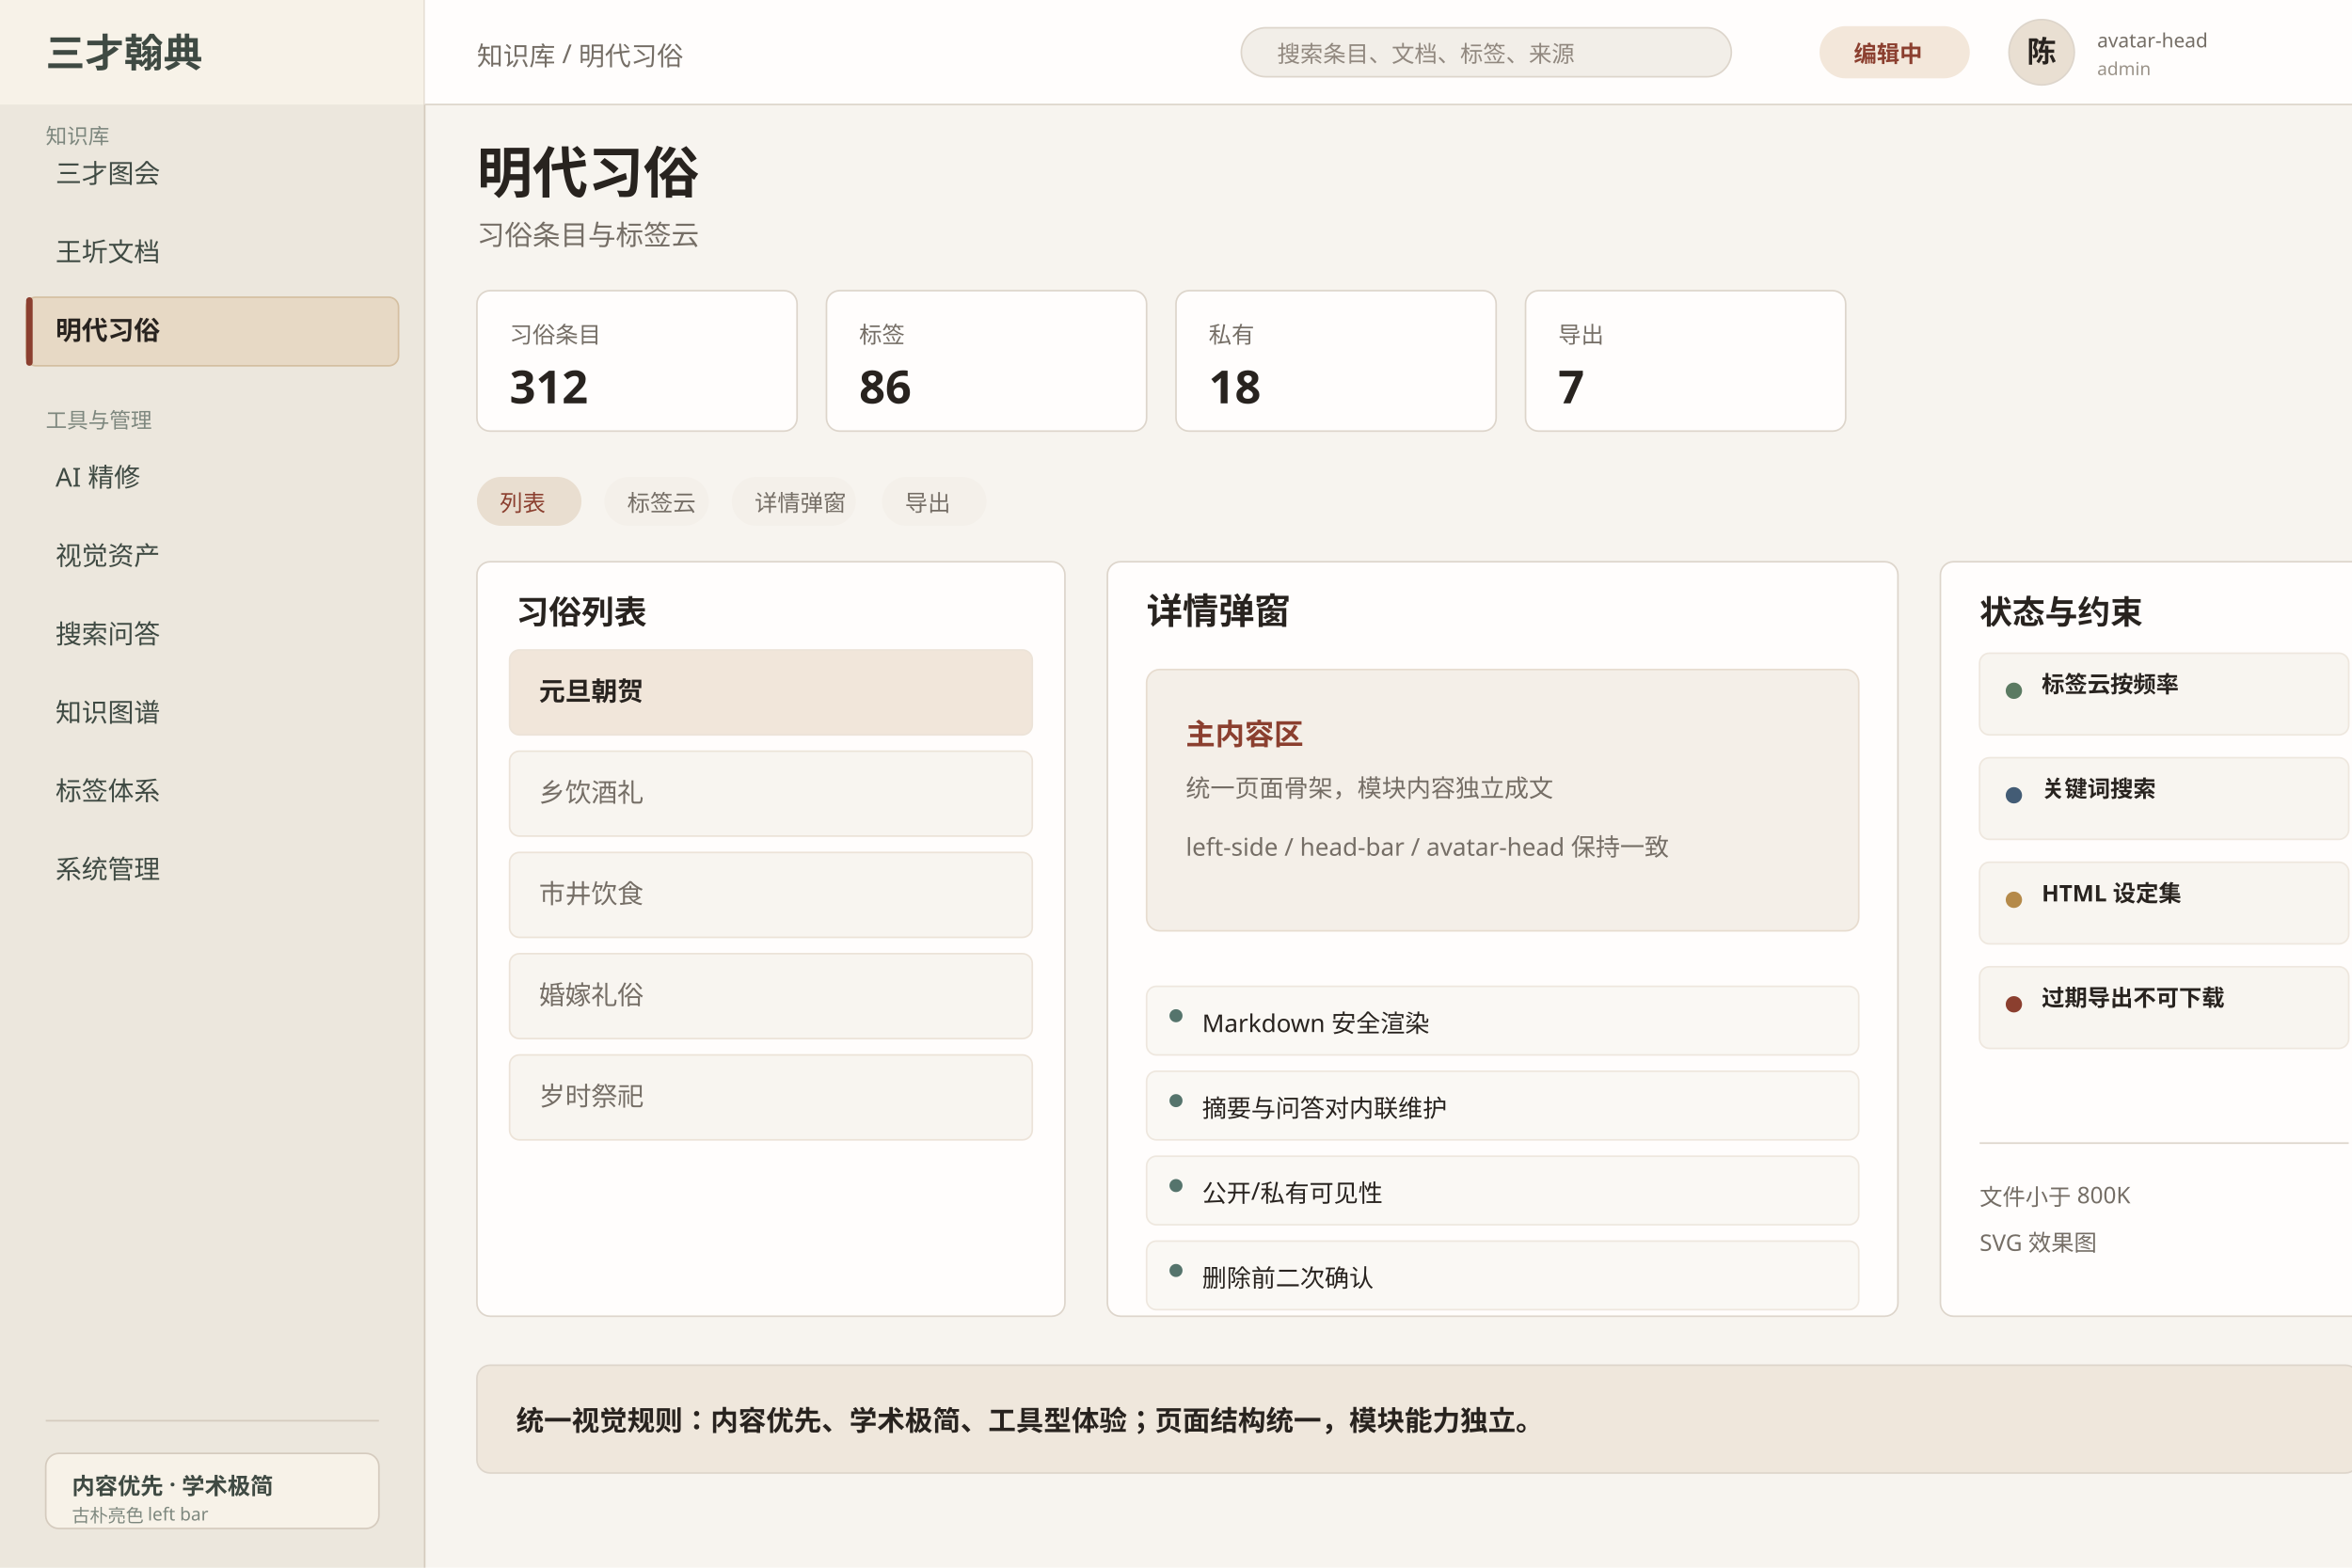
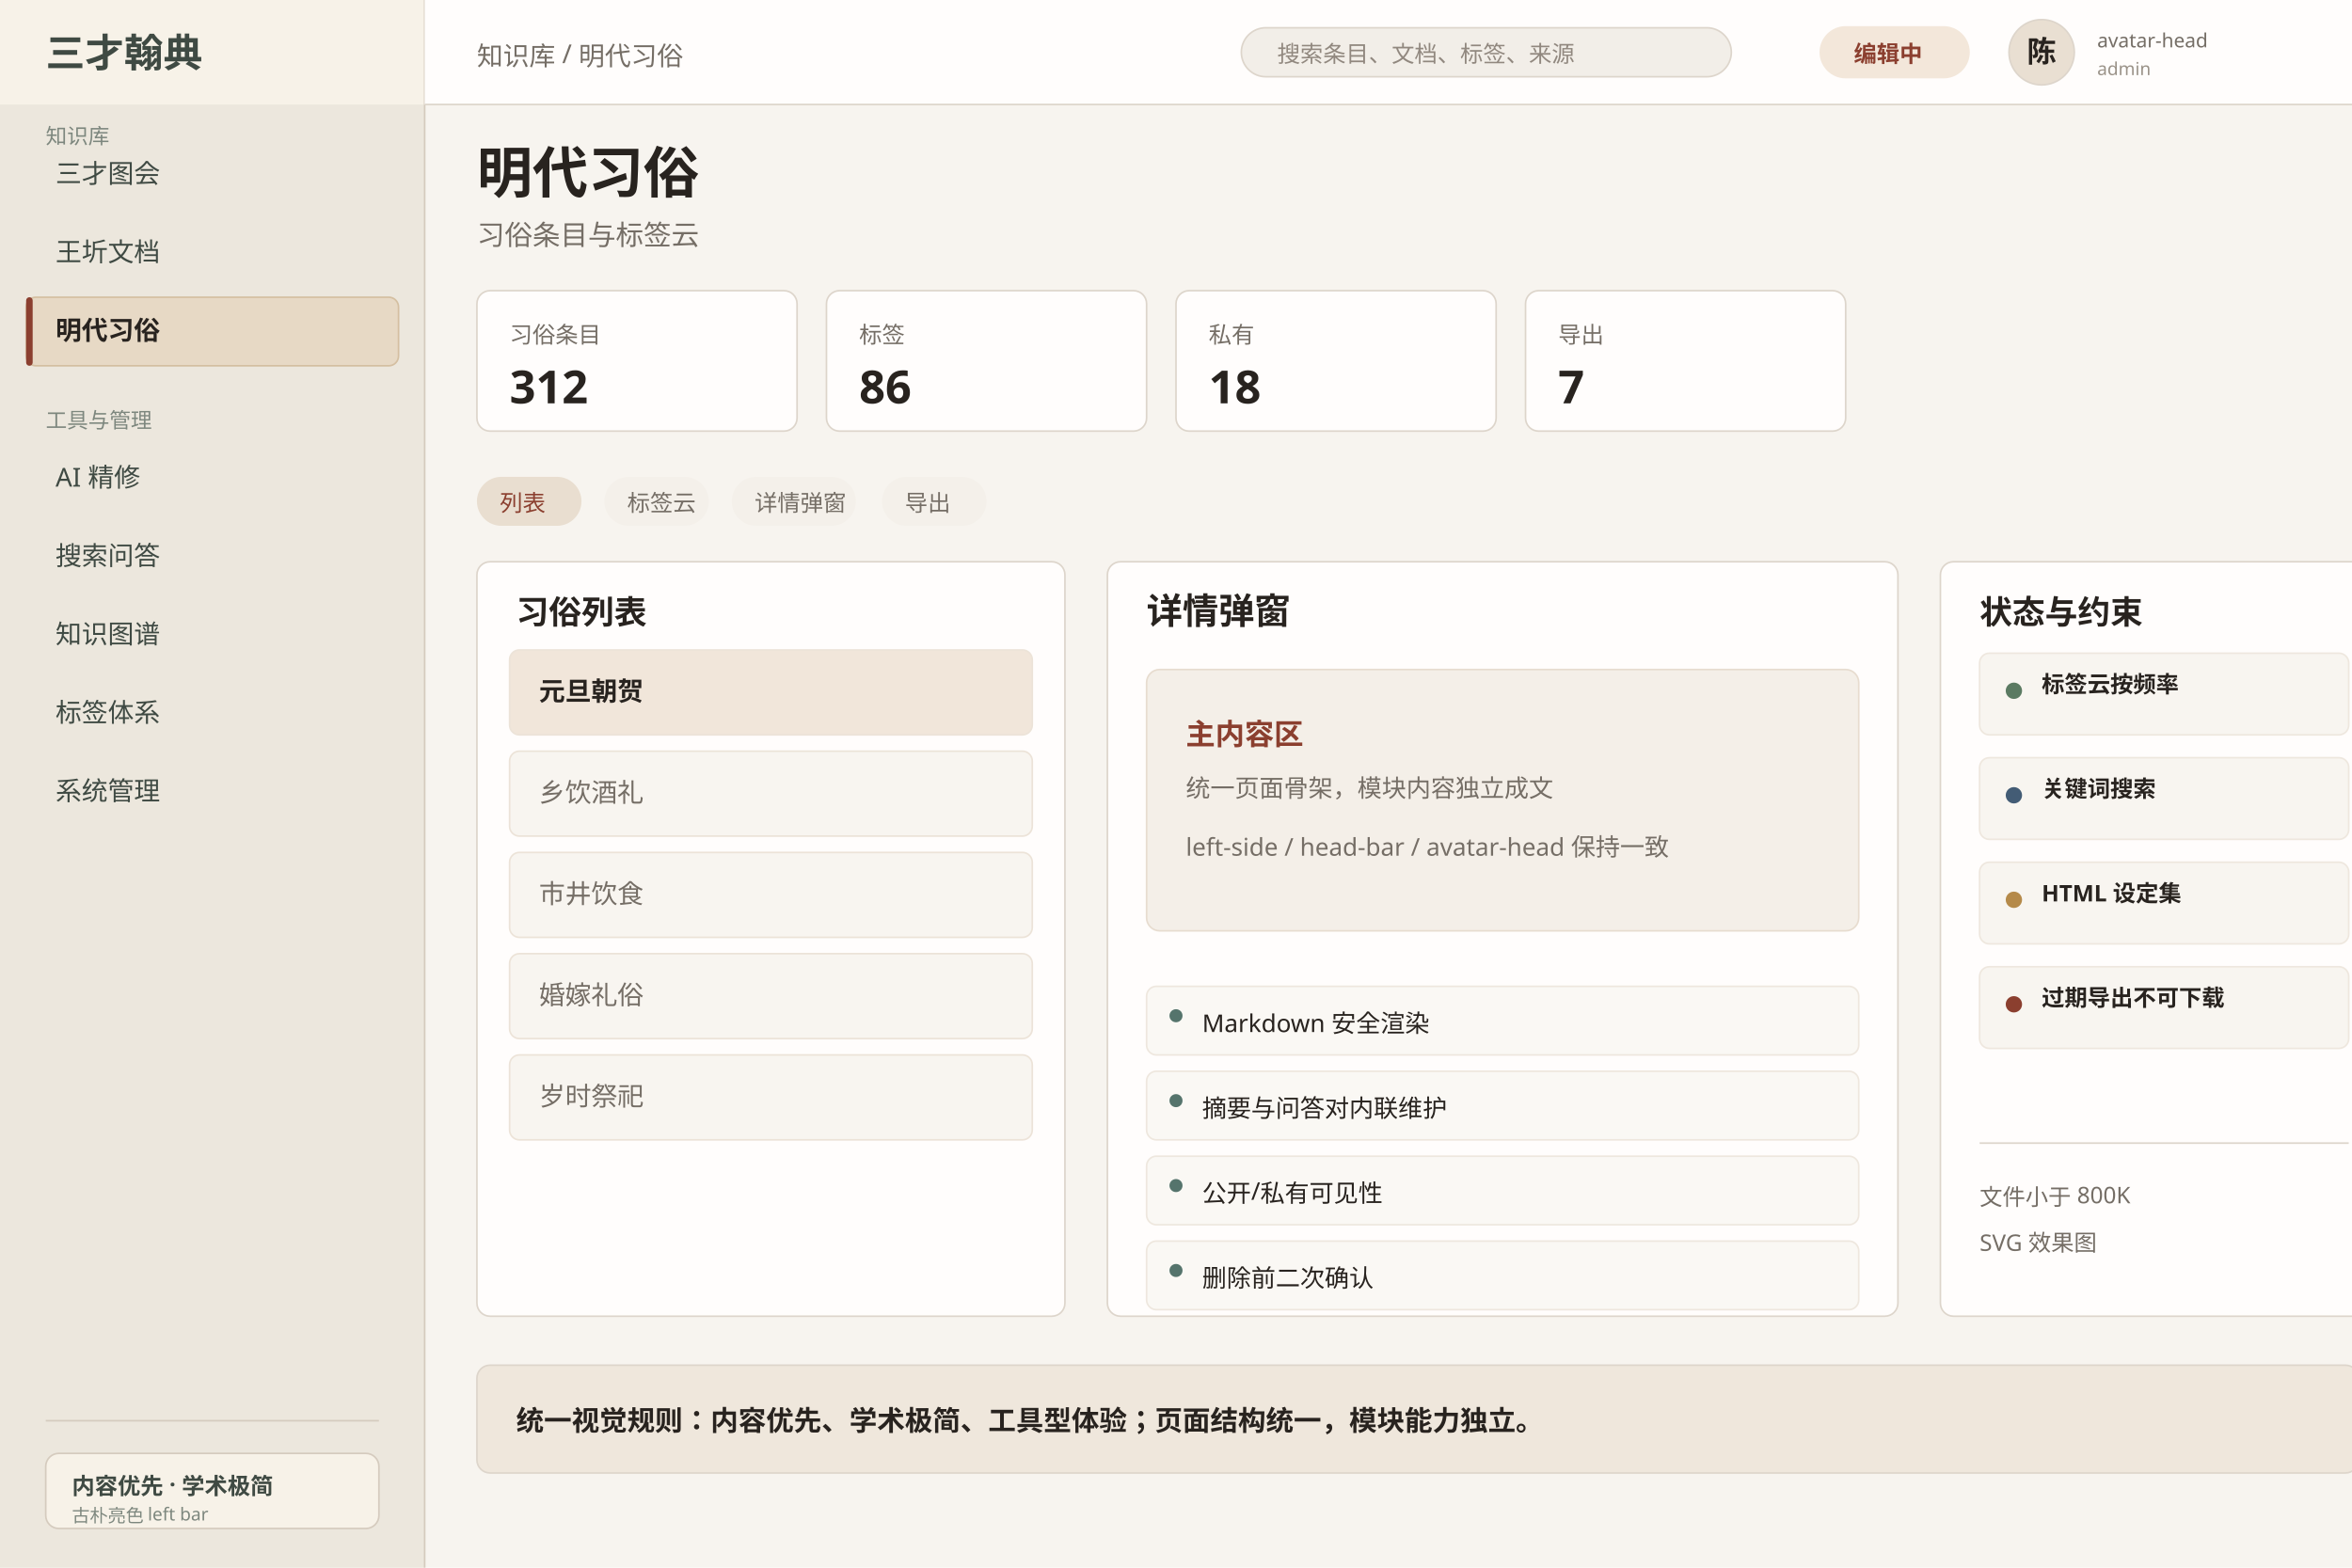
<svg xmlns="http://www.w3.org/2000/svg" width="1440" height="960" viewBox="0 0 1440 960">
  <rect x="0" y="0" width="1440" height="960" rx="0" fill="#F7F4EF" stroke="none" stroke-width="1" />
  <rect x="0" y="0" width="260" height="960" rx="0" fill="#ECE7DD" stroke="none" stroke-width="1" />
  <rect x="0" y="0" width="260" height="64" rx="0" fill="#F7F2E8" stroke="none" stroke-width="1" />
  <line x1="260" y1="0" x2="260" y2="960" stroke="#D5CBBE" stroke-width="1" />
  <text x="28" y="41" font-family="Noto Sans SC, Source Han Sans SC, PingFang SC, sans-serif" font-size="24" font-weight="700" fill="#3F4A43" text-anchor="start">三才翰典</text>
  <text x="28" y="88" font-family="Noto Sans SC, Source Han Sans SC, PingFang SC, sans-serif" font-size="13" font-weight="500" fill="#7D877E" text-anchor="start">知识库</text>
  <text x="34" y="112" font-family="Noto Sans SC, Source Han Sans SC, PingFang SC, sans-serif" font-size="16" font-weight="400" fill="#3F4A43" text-anchor="start">三才图会</text>
  <text x="34" y="160" font-family="Noto Sans SC, Source Han Sans SC, PingFang SC, sans-serif" font-size="16" font-weight="400" fill="#3F4A43" text-anchor="start">王圻文档</text>
  <rect x="16" y="182" width="228" height="42" rx="6" fill="#E7D9C5" stroke="#D4BFA1" stroke-width="1" />
  <rect x="16" y="182" width="4" height="42" rx="2" fill="#8B3F2F" stroke="none" stroke-width="1" />
  <text x="34" y="208" font-family="Noto Sans SC, Source Han Sans SC, PingFang SC, sans-serif" font-size="16" font-weight="600" fill="#28231F" text-anchor="start">明代习俗</text>
  <text x="28" y="262" font-family="Noto Sans SC, Source Han Sans SC, PingFang SC, sans-serif" font-size="13" font-weight="500" fill="#7D877E" text-anchor="start">工具与管理</text>
  <text x="34" y="298" font-family="Noto Sans SC, Source Han Sans SC, PingFang SC, sans-serif" font-size="16" font-weight="400" fill="#3F4A43" text-anchor="start">AI 精修</text>
-   <text x="34" y="346" font-family="Noto Sans SC, Source Han Sans SC, PingFang SC, sans-serif" font-size="16" font-weight="400" fill="#3F4A43" text-anchor="start">视觉资产</text>
-   <text x="34" y="394" font-family="Noto Sans SC, Source Han Sans SC, PingFang SC, sans-serif" font-size="16" font-weight="400" fill="#3F4A43" text-anchor="start">搜索问答</text>
-   <text x="34" y="442" font-family="Noto Sans SC, Source Han Sans SC, PingFang SC, sans-serif" font-size="16" font-weight="400" fill="#3F4A43" text-anchor="start">知识图谱</text>
-   <text x="34" y="490" font-family="Noto Sans SC, Source Han Sans SC, PingFang SC, sans-serif" font-size="16" font-weight="400" fill="#3F4A43" text-anchor="start">标签体系</text>
-   <text x="34" y="538" font-family="Noto Sans SC, Source Han Sans SC, PingFang SC, sans-serif" font-size="16" font-weight="400" fill="#3F4A43" text-anchor="start">系统管理</text>
+   <text x="34" y="346" font-family="Noto Sans SC, Source Han Sans SC, PingFang SC, sans-serif" font-size="16" font-weight="400" fill="#3F4A43" text-anchor="start">搜索问答</text>
+   <text x="34" y="394" font-family="Noto Sans SC, Source Han Sans SC, PingFang SC, sans-serif" font-size="16" font-weight="400" fill="#3F4A43" text-anchor="start">知识图谱</text>
+   <text x="34" y="442" font-family="Noto Sans SC, Source Han Sans SC, PingFang SC, sans-serif" font-size="16" font-weight="400" fill="#3F4A43" text-anchor="start">标签体系</text>
+   <text x="34" y="490" font-family="Noto Sans SC, Source Han Sans SC, PingFang SC, sans-serif" font-size="16" font-weight="400" fill="#3F4A43" text-anchor="start">系统管理</text>
  <line x1="28" y1="870" x2="232" y2="870" stroke="#D5CBBE" stroke-width="1" />
  <rect x="28" y="890" width="204" height="46" rx="8" fill="#F7F2E8" stroke="#D5CBBE" stroke-width="1" />
  <text x="44" y="915" font-family="Noto Sans SC, Source Han Sans SC, PingFang SC, sans-serif" font-size="14" font-weight="600" fill="#3F4A43" text-anchor="start">内容优先 · 学术极简</text>
  <text x="44" y="932" font-family="Noto Sans SC, Source Han Sans SC, PingFang SC, sans-serif" font-size="11" font-weight="400" fill="#7D877E" text-anchor="start">古朴亮色 left bar</text>
  <rect x="260" y="0" width="1180" height="64" rx="0" fill="#FFFDFC" stroke="none" stroke-width="1" />
  <line x1="260" y1="64" x2="1440" y2="64" stroke="#DDD5CB" stroke-width="1" />
  <text x="292" y="40" font-family="Noto Sans SC, Source Han Sans SC, PingFang SC, sans-serif" font-size="16" font-weight="500" fill="#756E66" text-anchor="start">知识库 / 明代习俗</text>
  <rect x="760" y="17" width="300" height="30" rx="15" fill="#F2EEE8" stroke="#DDD5CB" stroke-width="1" />
  <text x="782" y="38" font-family="Noto Sans SC, Source Han Sans SC, PingFang SC, sans-serif" font-size="14" font-weight="400" fill="#91887F" text-anchor="start">搜索条目、文档、标签、来源</text>
  <rect x="1114" y="16" width="92" height="32" rx="16" fill="#F3E7DA" stroke="none" stroke-width="1" />
  <text x="1135" y="38" font-family="Noto Sans SC, Source Han Sans SC, PingFang SC, sans-serif" font-size="14" font-weight="600" fill="#8B3F2F" text-anchor="start">编辑中</text>
  <rect x="1230" y="12" width="40" height="40" rx="20" fill="#E9DFD2" stroke="#DDD5CB" stroke-width="1" />
  <text x="1250" y="38" font-family="Noto Sans SC, Source Han Sans SC, PingFang SC, sans-serif" font-size="18" font-weight="700" fill="#28231F" text-anchor="middle">陈</text>
  <text x="1284" y="29" font-family="Noto Sans SC, Source Han Sans SC, PingFang SC, sans-serif" font-size="12" font-weight="500" fill="#756E66" text-anchor="start">avatar-head</text>
  <text x="1284" y="46" font-family="Noto Sans SC, Source Han Sans SC, PingFang SC, sans-serif" font-size="11" font-weight="400" fill="#9A9288" text-anchor="start">admin</text>
  <text x="292" y="118" font-family="Noto Sans SC, Source Han Sans SC, PingFang SC, sans-serif" font-size="34" font-weight="700" fill="#28231F" text-anchor="start">明代习俗</text>
  <text x="292" y="150" font-family="Noto Sans SC, Source Han Sans SC, PingFang SC, sans-serif" font-size="17" font-weight="400" fill="#756E66" text-anchor="start">习俗条目与标签云</text>
  <rect x="292" y="178" width="196" height="86" rx="8" fill="#FFFDFC" stroke="#DDD5CB" stroke-width="1" />
  <text x="312" y="210" font-family="Noto Sans SC, Source Han Sans SC, PingFang SC, sans-serif" font-size="14" font-weight="500" fill="#756E66" text-anchor="start">习俗条目</text>
  <text x="312" y="247" font-family="Noto Sans SC, Source Han Sans SC, PingFang SC, sans-serif" font-size="28" font-weight="700" fill="#28231F" text-anchor="start">312</text>
  <rect x="506" y="178" width="196" height="86" rx="8" fill="#FFFDFC" stroke="#DDD5CB" stroke-width="1" />
  <text x="526" y="210" font-family="Noto Sans SC, Source Han Sans SC, PingFang SC, sans-serif" font-size="14" font-weight="500" fill="#756E66" text-anchor="start">标签</text>
  <text x="526" y="247" font-family="Noto Sans SC, Source Han Sans SC, PingFang SC, sans-serif" font-size="28" font-weight="700" fill="#28231F" text-anchor="start">86</text>
  <rect x="720" y="178" width="196" height="86" rx="8" fill="#FFFDFC" stroke="#DDD5CB" stroke-width="1" />
  <text x="740" y="210" font-family="Noto Sans SC, Source Han Sans SC, PingFang SC, sans-serif" font-size="14" font-weight="500" fill="#756E66" text-anchor="start">私有</text>
  <text x="740" y="247" font-family="Noto Sans SC, Source Han Sans SC, PingFang SC, sans-serif" font-size="28" font-weight="700" fill="#28231F" text-anchor="start">18</text>
  <rect x="934" y="178" width="196" height="86" rx="8" fill="#FFFDFC" stroke="#DDD5CB" stroke-width="1" />
  <text x="954" y="210" font-family="Noto Sans SC, Source Han Sans SC, PingFang SC, sans-serif" font-size="14" font-weight="500" fill="#756E66" text-anchor="start">导出</text>
  <text x="954" y="247" font-family="Noto Sans SC, Source Han Sans SC, PingFang SC, sans-serif" font-size="28" font-weight="700" fill="#28231F" text-anchor="start">7</text>
  <rect x="292" y="292" width="64" height="30" rx="15" fill="#E9DED0" stroke="none" stroke-width="1" />
  <text x="306" y="313" font-family="Noto Sans SC, Source Han Sans SC, PingFang SC, sans-serif" font-size="14" font-weight="500" fill="#8B3F2F" text-anchor="start">列表</text>
  <rect x="370" y="292" width="64" height="30" rx="15" fill="#F4F0EA" stroke="none" stroke-width="1" />
  <text x="384" y="313" font-family="Noto Sans SC, Source Han Sans SC, PingFang SC, sans-serif" font-size="14" font-weight="500" fill="#756E66" text-anchor="start">标签云</text>
  <rect x="448" y="292" width="76" height="30" rx="15" fill="#F4F0EA" stroke="none" stroke-width="1" />
  <text x="462" y="313" font-family="Noto Sans SC, Source Han Sans SC, PingFang SC, sans-serif" font-size="14" font-weight="500" fill="#756E66" text-anchor="start">详情弹窗</text>
  <rect x="540" y="292" width="64" height="30" rx="15" fill="#F4F0EA" stroke="none" stroke-width="1" />
  <text x="554" y="313" font-family="Noto Sans SC, Source Han Sans SC, PingFang SC, sans-serif" font-size="14" font-weight="500" fill="#756E66" text-anchor="start">导出</text>
  <rect x="292" y="344" width="360" height="462" rx="8" fill="#FFFDFC" stroke="#DDD5CB" stroke-width="1" />
  <text x="316" y="382" font-family="Noto Sans SC, Source Han Sans SC, PingFang SC, sans-serif" font-size="20" font-weight="700" fill="#28231F" text-anchor="start">习俗列表</text>
  <rect x="312" y="398" width="320" height="52" rx="6" fill="#F1E6DA" stroke="#ECE3D8" stroke-width="1" />
  <text x="330" y="429" font-family="Noto Sans SC, Source Han Sans SC, PingFang SC, sans-serif" font-size="16" font-weight="600" fill="#28231F" text-anchor="start">元旦朝贺</text>
  <rect x="312" y="460" width="320" height="52" rx="6" fill="#F8F5F0" stroke="#ECE3D8" stroke-width="1" />
  <text x="330" y="491" font-family="Noto Sans SC, Source Han Sans SC, PingFang SC, sans-serif" font-size="16" font-weight="400" fill="#756E66" text-anchor="start">乡饮酒礼</text>
  <rect x="312" y="522" width="320" height="52" rx="6" fill="#F8F5F0" stroke="#ECE3D8" stroke-width="1" />
  <text x="330" y="553" font-family="Noto Sans SC, Source Han Sans SC, PingFang SC, sans-serif" font-size="16" font-weight="400" fill="#756E66" text-anchor="start">市井饮食</text>
  <rect x="312" y="584" width="320" height="52" rx="6" fill="#F8F5F0" stroke="#ECE3D8" stroke-width="1" />
  <text x="330" y="615" font-family="Noto Sans SC, Source Han Sans SC, PingFang SC, sans-serif" font-size="16" font-weight="400" fill="#756E66" text-anchor="start">婚嫁礼俗</text>
  <rect x="312" y="646" width="320" height="52" rx="6" fill="#F8F5F0" stroke="#ECE3D8" stroke-width="1" />
  <text x="330" y="677" font-family="Noto Sans SC, Source Han Sans SC, PingFang SC, sans-serif" font-size="16" font-weight="400" fill="#756E66" text-anchor="start">岁时祭祀</text>
  <rect x="678" y="344" width="484" height="462" rx="8" fill="#FFFDFC" stroke="#DDD5CB" stroke-width="1" />
  <text x="702" y="382" font-family="Noto Sans SC, Source Han Sans SC, PingFang SC, sans-serif" font-size="22" font-weight="700" fill="#28231F" text-anchor="start">详情弹窗</text>
  <rect x="702" y="410" width="436" height="160" rx="8" fill="#F4EFE8" stroke="#E7DCCF" stroke-width="1" />
  <text x="726" y="456" font-family="Noto Sans SC, Source Han Sans SC, PingFang SC, sans-serif" font-size="18" font-weight="700" fill="#8B3F2F" text-anchor="start">主内容区</text>
  <text x="726" y="488" font-family="Noto Sans SC, Source Han Sans SC, PingFang SC, sans-serif" font-size="15" font-weight="400" fill="#756E66" text-anchor="start">统一页面骨架，模块内容独立成文</text>
  <text x="726" y="524" font-family="Noto Sans SC, Source Han Sans SC, PingFang SC, sans-serif" font-size="15" font-weight="400" fill="#756E66" text-anchor="start">left-side / head-bar / avatar-head 保持一致</text>
  <rect x="702" y="604" width="436" height="42" rx="6" fill="#FAF8F4" stroke="#EEE7DE" stroke-width="1" />
  <rect x="716" y="618" width="8" height="8" rx="4" fill="#55746C" stroke="none" stroke-width="1" />
  <text x="736" y="632" font-family="Noto Sans SC, Source Han Sans SC, PingFang SC, sans-serif" font-size="15" font-weight="500" fill="#28231F" text-anchor="start">Markdown 安全渲染</text>
  <rect x="702" y="656" width="436" height="42" rx="6" fill="#FAF8F4" stroke="#EEE7DE" stroke-width="1" />
  <rect x="716" y="670" width="8" height="8" rx="4" fill="#55746C" stroke="none" stroke-width="1" />
  <text x="736" y="684" font-family="Noto Sans SC, Source Han Sans SC, PingFang SC, sans-serif" font-size="15" font-weight="500" fill="#28231F" text-anchor="start">摘要与问答对内联维护</text>
  <rect x="702" y="708" width="436" height="42" rx="6" fill="#FAF8F4" stroke="#EEE7DE" stroke-width="1" />
  <rect x="716" y="722" width="8" height="8" rx="4" fill="#55746C" stroke="none" stroke-width="1" />
  <text x="736" y="736" font-family="Noto Sans SC, Source Han Sans SC, PingFang SC, sans-serif" font-size="15" font-weight="500" fill="#28231F" text-anchor="start">公开/私有可见性</text>
  <rect x="702" y="760" width="436" height="42" rx="6" fill="#FAF8F4" stroke="#EEE7DE" stroke-width="1" />
  <rect x="716" y="774" width="8" height="8" rx="4" fill="#55746C" stroke="none" stroke-width="1" />
  <text x="736" y="788" font-family="Noto Sans SC, Source Han Sans SC, PingFang SC, sans-serif" font-size="15" font-weight="500" fill="#28231F" text-anchor="start">删除前二次确认</text>
  <rect x="1188" y="344" width="274" height="462" rx="8" fill="#FFFDFC" stroke="#DDD5CB" stroke-width="1" />
  <text x="1212" y="382" font-family="Noto Sans SC, Source Han Sans SC, PingFang SC, sans-serif" font-size="20" font-weight="700" fill="#28231F" text-anchor="start">状态与约束</text>
  <rect x="1212" y="400" width="226" height="50" rx="6" fill="#F8F5F0" stroke="#EEE7DE" stroke-width="1" />
  <rect x="1228" y="418" width="10" height="10" rx="5" fill="#5B7A62" stroke="none" stroke-width="1" />
  <text x="1250" y="424" font-family="Noto Sans SC, Source Han Sans SC, PingFang SC, sans-serif" font-size="14" font-weight="600" fill="#28231F" text-anchor="start">标签云按频率</text>
  <rect x="1212" y="464" width="226" height="50" rx="6" fill="#F8F5F0" stroke="#EEE7DE" stroke-width="1" />
  <rect x="1228" y="482" width="10" height="10" rx="5" fill="#435C75" stroke="none" stroke-width="1" />
  <text x="1250" y="488" font-family="Noto Sans SC, Source Han Sans SC, PingFang SC, sans-serif" font-size="14" font-weight="600" fill="#28231F" text-anchor="start">关键词搜索</text>
  <rect x="1212" y="528" width="226" height="50" rx="6" fill="#F8F5F0" stroke="#EEE7DE" stroke-width="1" />
  <rect x="1228" y="546" width="10" height="10" rx="5" fill="#B58A4A" stroke="none" stroke-width="1" />
  <text x="1250" y="552" font-family="Noto Sans SC, Source Han Sans SC, PingFang SC, sans-serif" font-size="14" font-weight="600" fill="#28231F" text-anchor="start">HTML 设定集</text>
  <rect x="1212" y="592" width="226" height="50" rx="6" fill="#F8F5F0" stroke="#EEE7DE" stroke-width="1" />
  <rect x="1228" y="610" width="10" height="10" rx="5" fill="#8B3F2F" stroke="none" stroke-width="1" />
  <text x="1250" y="616" font-family="Noto Sans SC, Source Han Sans SC, PingFang SC, sans-serif" font-size="14" font-weight="600" fill="#28231F" text-anchor="start">过期导出不可下载</text>
  <line x1="1212" y1="700" x2="1438" y2="700" stroke="#DDD5CB" stroke-width="1" />
  <text x="1212" y="738" font-family="Noto Sans SC, Source Han Sans SC, PingFang SC, sans-serif" font-size="14" font-weight="500" fill="#756E66" text-anchor="start">文件小于 800K</text>
  <text x="1212" y="766" font-family="Noto Sans SC, Source Han Sans SC, PingFang SC, sans-serif" font-size="14" font-weight="500" fill="#756E66" text-anchor="start">SVG 效果图</text>
  <rect x="292" y="836" width="1152" height="66" rx="8" fill="#EFE7DC" stroke="#DDD5CB" stroke-width="1" />
  <text x="316" y="876" font-family="Noto Sans SC, Source Han Sans SC, PingFang SC, sans-serif" font-size="17" font-weight="600" fill="#28231F" text-anchor="start">统一视觉规则：内容优先、学术极简、工具型体验；页面结构统一，模块能力独立。</text>
</svg>
